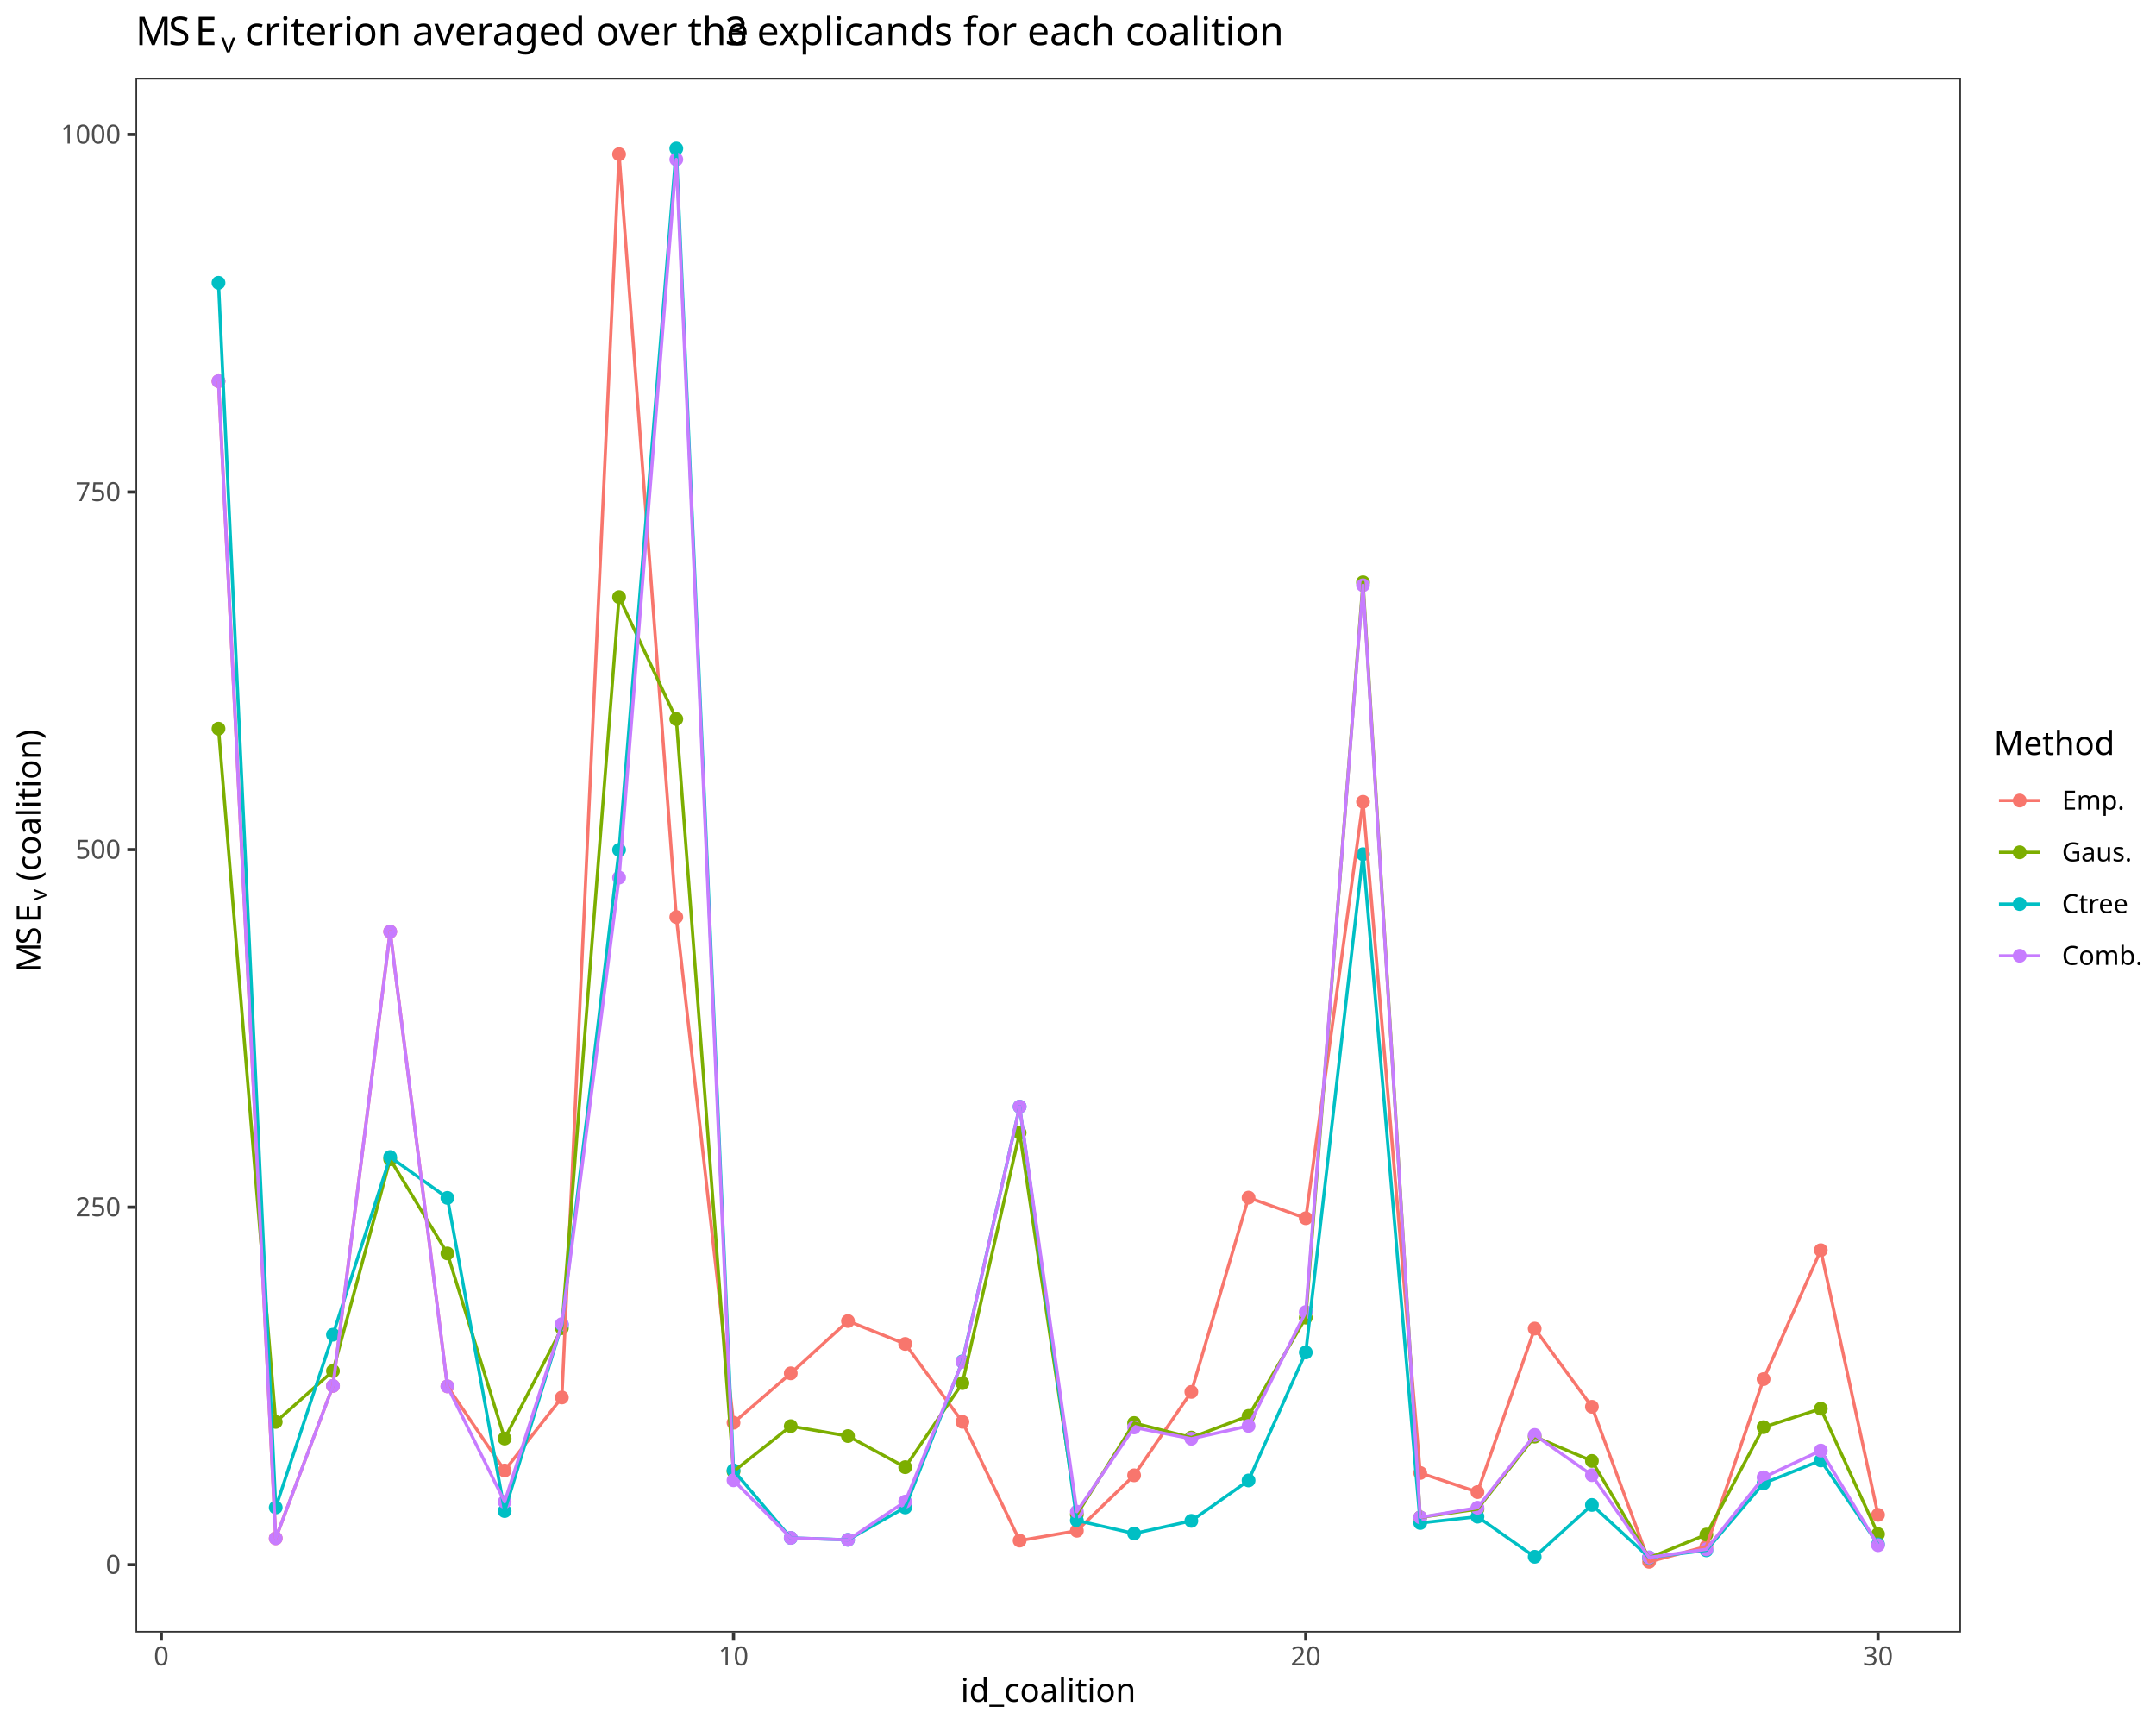
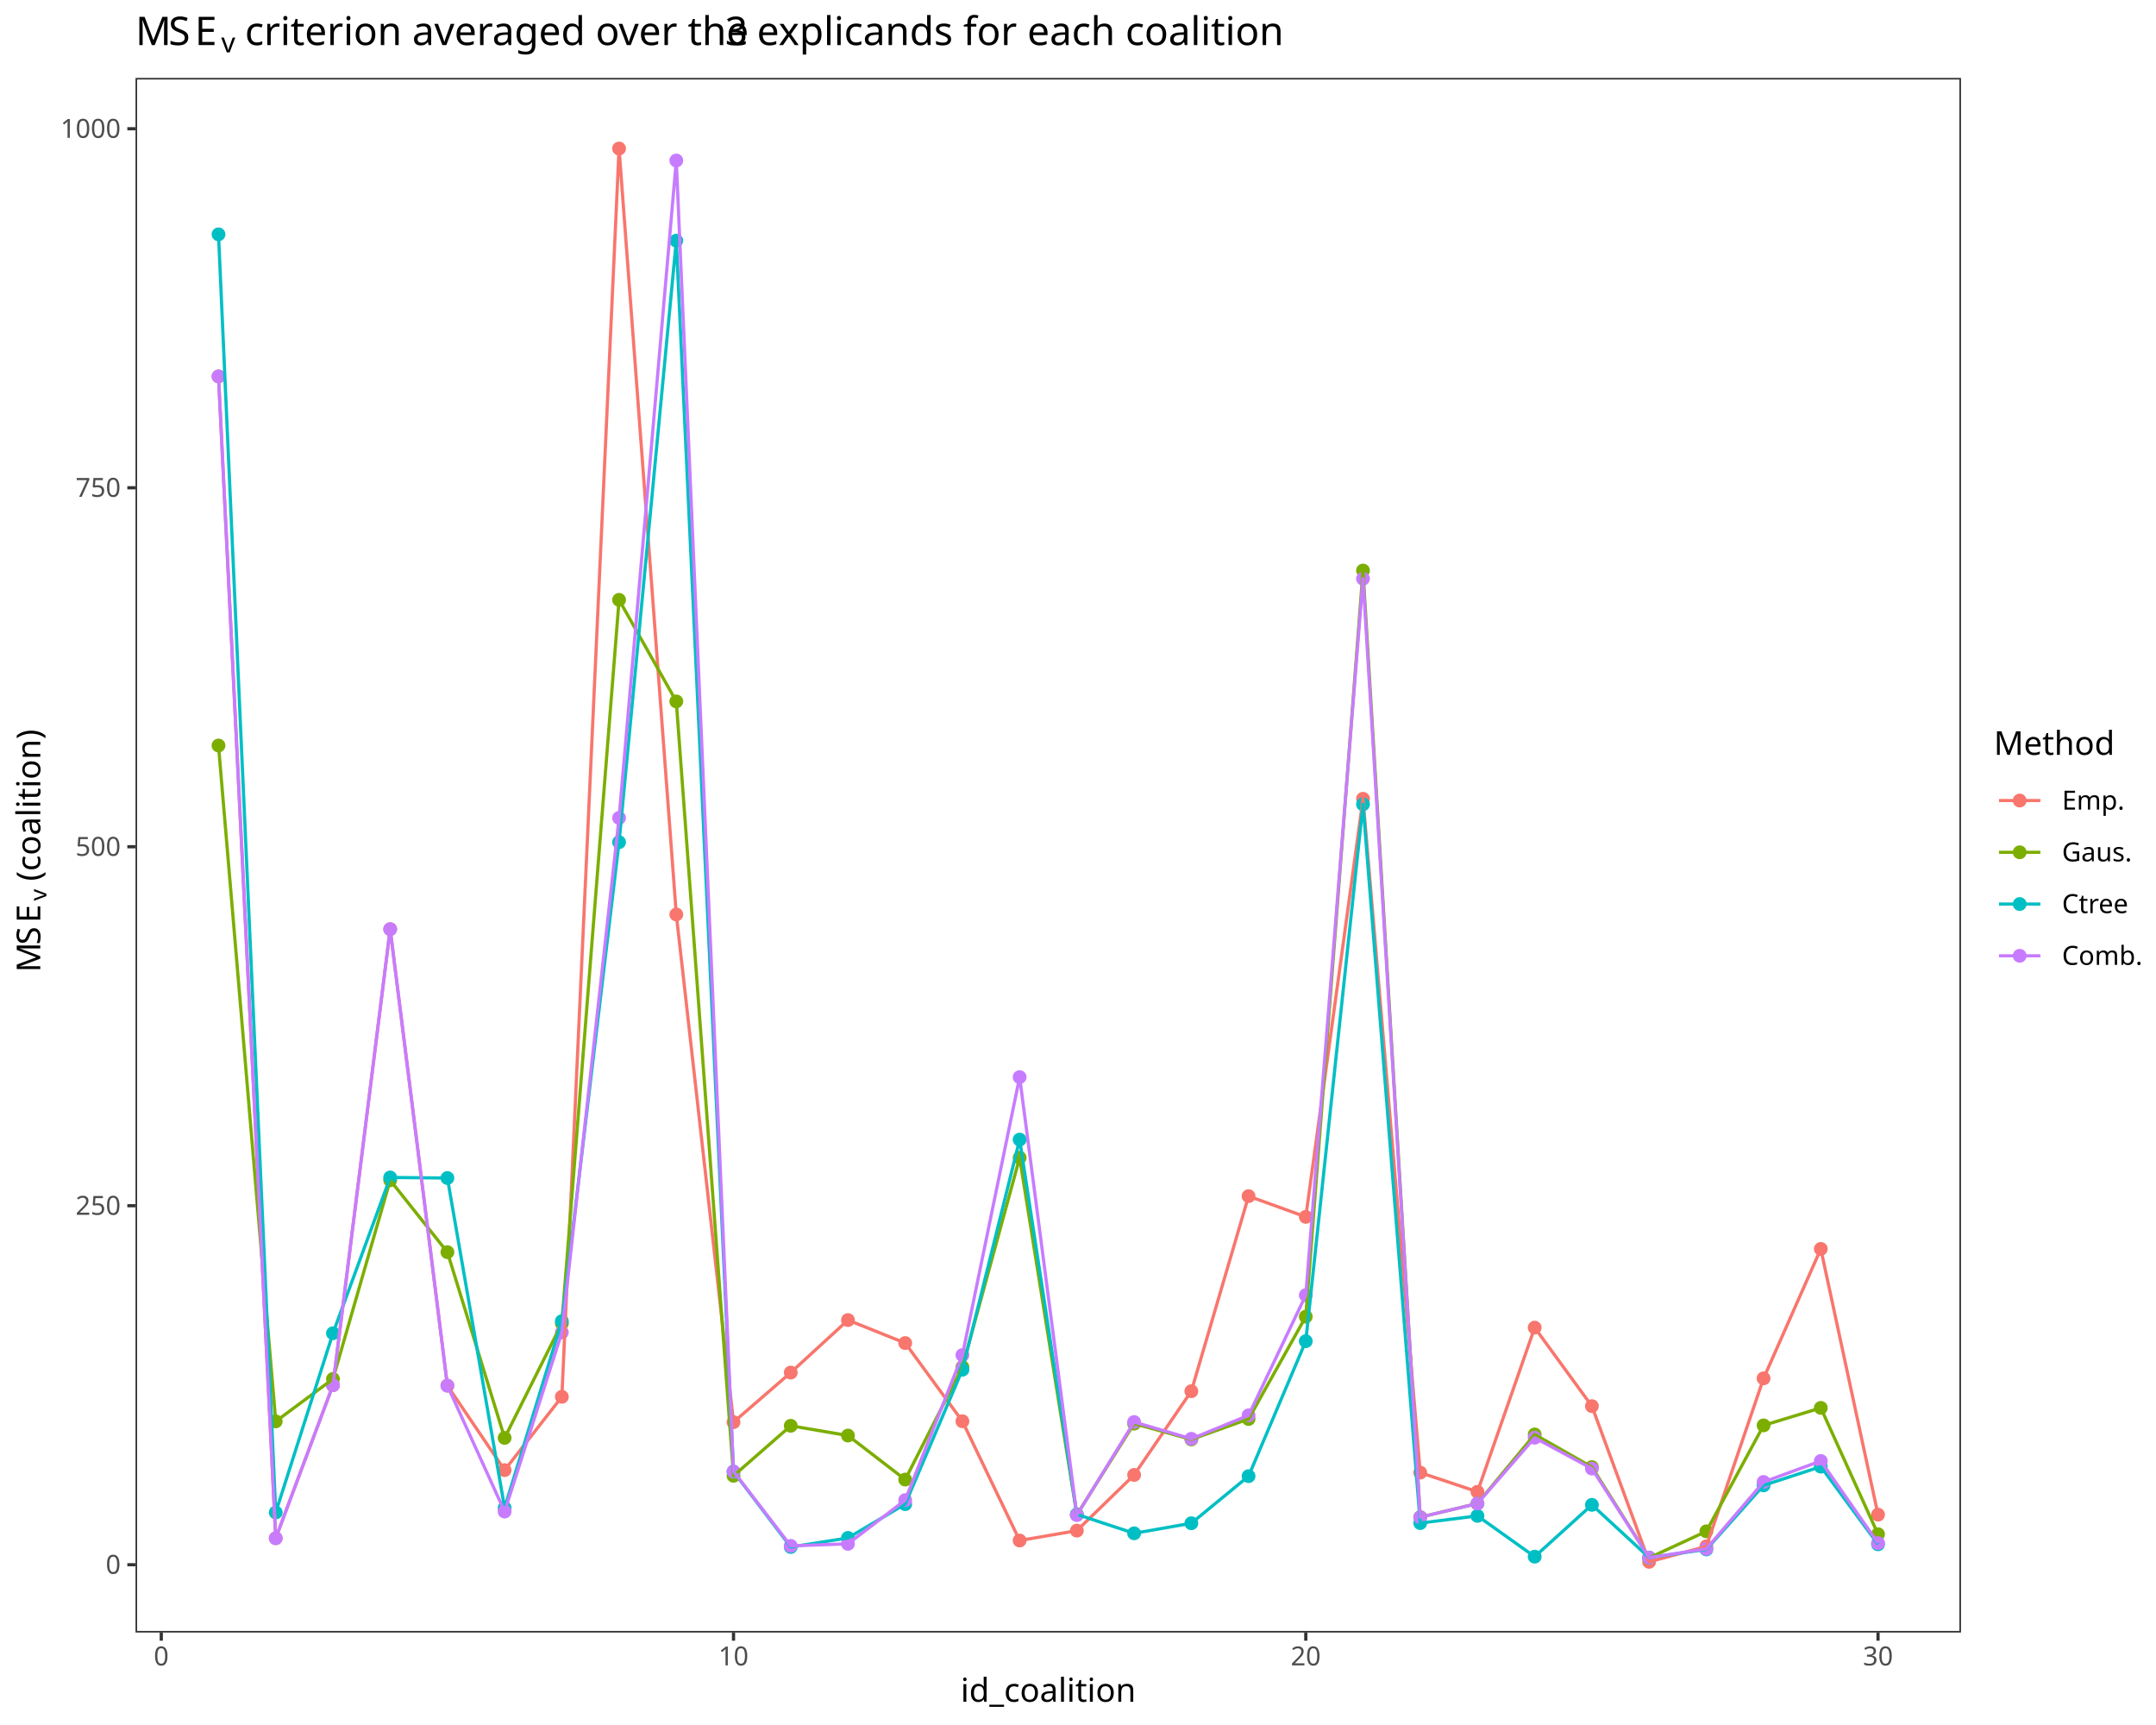
<svg xmlns="http://www.w3.org/2000/svg" class="svglite" data-engine-version="2.0" width="720.00pt" height="576.00pt" viewBox="0 0 720.00 576.00">
  <defs>
    <style type="text/css">
    .svglite line, .svglite polyline, .svglite polygon, .svglite path, .svglite rect, .svglite circle {
      fill: none;
      stroke: #000000;
      stroke-linecap: round;
      stroke-linejoin: round;
      stroke-miterlimit: 10.00;
    }
  </style>
  </defs>
  <rect width="100%" height="100%" style="stroke: none; fill: #FFFFFF;" />
  <defs>
    <clipPath id="cpMC4wMHw3MjAuMDB8MC4wMHw1NzYuMDA=">
      <rect x="0.00" y="0.00" width="720.00" height="576.00" />
    </clipPath>
  </defs>
  <g clip-path="url(#cpMC4wMHw3MjAuMDB8MC4wMHw1NzYuMDA=)">
    <rect x="0" y="0.00" width="720.00" height="576.00" style="stroke-width: 1.07; stroke: #FFFFFF; fill: #FFFFFF;" />
  </g>
  <defs>
    <clipPath id="cpNDUuMjZ8NjU0Ljg4fDI2LjAxfDU0NS4xMQ==">
      <rect x="45.26" y="26.01" width="609.62" height="519.11" />
    </clipPath>
  </defs>
  <g clip-path="url(#cpNDUuMjZ8NjU0Ljg4fDI2LjAxfDU0NS4xMQ==)">
    <rect x="45.26" y="26.01" width="609.62" height="519.11" style="stroke-width: 1.07; stroke: none; fill: #FFFFFF;" />
-     <circle cx="72.97" cy="127.27" r="1.95" style="stroke-width: 0.71; stroke: #F8766D; fill: #F8766D;" />
-     <circle cx="92.08" cy="513.66" r="1.95" style="stroke-width: 0.71; stroke: #F8766D; fill: #F8766D;" />
-     <circle cx="111.19" cy="462.78" r="1.95" style="stroke-width: 0.71; stroke: #F8766D; fill: #F8766D;" />
-     <circle cx="130.30" cy="311.10" r="1.95" style="stroke-width: 0.71; stroke: #F8766D; fill: #F8766D;" />
-     <circle cx="149.41" cy="462.92" r="1.95" style="stroke-width: 0.71; stroke: #F8766D; fill: #F8766D;" />
-     <circle cx="168.52" cy="491.02" r="1.95" style="stroke-width: 0.71; stroke: #F8766D; fill: #F8766D;" />
-     <circle cx="187.63" cy="466.63" r="1.95" style="stroke-width: 0.71; stroke: #F8766D; fill: #F8766D;" />
-     <circle cx="206.74" cy="51.49" r="1.95" style="stroke-width: 0.71; stroke: #F8766D; fill: #F8766D;" />
-     <circle cx="225.85" cy="306.22" r="1.95" style="stroke-width: 0.71; stroke: #F8766D; fill: #F8766D;" />
-     <circle cx="244.96" cy="475.06" r="1.95" style="stroke-width: 0.71; stroke: #F8766D; fill: #F8766D;" />
-     <circle cx="264.07" cy="458.57" r="1.95" style="stroke-width: 0.71; stroke: #F8766D; fill: #F8766D;" />
-     <circle cx="283.18" cy="441.11" r="1.95" style="stroke-width: 0.71; stroke: #F8766D; fill: #F8766D;" />
-     <circle cx="302.29" cy="448.75" r="1.95" style="stroke-width: 0.71; stroke: #F8766D; fill: #F8766D;" />
-     <circle cx="321.40" cy="474.77" r="1.95" style="stroke-width: 0.71; stroke: #F8766D; fill: #F8766D;" />
-     <circle cx="340.51" cy="514.43" r="1.95" style="stroke-width: 0.71; stroke: #F8766D; fill: #F8766D;" />
-     <circle cx="359.62" cy="511.14" r="1.95" style="stroke-width: 0.71; stroke: #F8766D; fill: #F8766D;" />
-     <circle cx="378.74" cy="492.62" r="1.95" style="stroke-width: 0.71; stroke: #F8766D; fill: #F8766D;" />
-     <circle cx="397.85" cy="464.77" r="1.95" style="stroke-width: 0.71; stroke: #F8766D; fill: #F8766D;" />
-     <circle cx="416.96" cy="399.90" r="1.95" style="stroke-width: 0.71; stroke: #F8766D; fill: #F8766D;" />
-     <circle cx="436.07" cy="406.79" r="1.95" style="stroke-width: 0.71; stroke: #F8766D; fill: #F8766D;" />
-     <circle cx="455.18" cy="267.74" r="1.95" style="stroke-width: 0.71; stroke: #F8766D; fill: #F8766D;" />
-     <circle cx="474.29" cy="491.84" r="1.95" style="stroke-width: 0.71; stroke: #F8766D; fill: #F8766D;" />
-     <circle cx="493.40" cy="498.22" r="1.95" style="stroke-width: 0.71; stroke: #F8766D; fill: #F8766D;" />
-     <circle cx="512.51" cy="443.63" r="1.95" style="stroke-width: 0.71; stroke: #F8766D; fill: #F8766D;" />
-     <circle cx="531.62" cy="469.74" r="1.95" style="stroke-width: 0.71; stroke: #F8766D; fill: #F8766D;" />
+     <circle cx="72.97" cy="125.69" r="1.95" style="stroke-width: 0.71; stroke: #F8766D; fill: #F8766D;" />
+     <circle cx="92.08" cy="513.63" r="1.95" style="stroke-width: 0.71; stroke: #F8766D; fill: #F8766D;" />
+     <circle cx="111.19" cy="462.55" r="1.95" style="stroke-width: 0.71; stroke: #F8766D; fill: #F8766D;" />
+     <circle cx="130.30" cy="310.26" r="1.95" style="stroke-width: 0.71; stroke: #F8766D; fill: #F8766D;" />
+     <circle cx="149.41" cy="462.68" r="1.95" style="stroke-width: 0.71; stroke: #F8766D; fill: #F8766D;" />
+     <circle cx="168.52" cy="490.89" r="1.95" style="stroke-width: 0.71; stroke: #F8766D; fill: #F8766D;" />
+     <circle cx="187.63" cy="466.41" r="1.95" style="stroke-width: 0.71; stroke: #F8766D; fill: #F8766D;" />
+     <circle cx="206.74" cy="49.60" r="1.95" style="stroke-width: 0.71; stroke: #F8766D; fill: #F8766D;" />
+     <circle cx="225.85" cy="305.35" r="1.95" style="stroke-width: 0.71; stroke: #F8766D; fill: #F8766D;" />
+     <circle cx="244.96" cy="474.87" r="1.95" style="stroke-width: 0.71; stroke: #F8766D; fill: #F8766D;" />
+     <circle cx="264.07" cy="458.32" r="1.95" style="stroke-width: 0.71; stroke: #F8766D; fill: #F8766D;" />
+     <circle cx="283.18" cy="440.79" r="1.95" style="stroke-width: 0.71; stroke: #F8766D; fill: #F8766D;" />
+     <circle cx="302.29" cy="448.46" r="1.95" style="stroke-width: 0.71; stroke: #F8766D; fill: #F8766D;" />
+     <circle cx="321.40" cy="474.58" r="1.95" style="stroke-width: 0.71; stroke: #F8766D; fill: #F8766D;" />
+     <circle cx="340.51" cy="514.40" r="1.95" style="stroke-width: 0.71; stroke: #F8766D; fill: #F8766D;" />
+     <circle cx="359.62" cy="511.10" r="1.95" style="stroke-width: 0.71; stroke: #F8766D; fill: #F8766D;" />
+     <circle cx="378.74" cy="492.50" r="1.95" style="stroke-width: 0.71; stroke: #F8766D; fill: #F8766D;" />
+     <circle cx="397.85" cy="464.54" r="1.95" style="stroke-width: 0.71; stroke: #F8766D; fill: #F8766D;" />
+     <circle cx="416.96" cy="399.41" r="1.95" style="stroke-width: 0.71; stroke: #F8766D; fill: #F8766D;" />
+     <circle cx="436.07" cy="406.33" r="1.95" style="stroke-width: 0.71; stroke: #F8766D; fill: #F8766D;" />
+     <circle cx="455.18" cy="266.72" r="1.95" style="stroke-width: 0.71; stroke: #F8766D; fill: #F8766D;" />
+     <circle cx="474.29" cy="491.72" r="1.95" style="stroke-width: 0.71; stroke: #F8766D; fill: #F8766D;" />
+     <circle cx="493.40" cy="498.13" r="1.95" style="stroke-width: 0.71; stroke: #F8766D; fill: #F8766D;" />
+     <circle cx="512.51" cy="443.31" r="1.95" style="stroke-width: 0.71; stroke: #F8766D; fill: #F8766D;" />
+     <circle cx="531.62" cy="469.53" r="1.95" style="stroke-width: 0.71; stroke: #F8766D; fill: #F8766D;" />
    <circle cx="550.73" cy="521.52" r="1.95" style="stroke-width: 0.71; stroke: #F8766D; fill: #F8766D;" />
-     <circle cx="569.84" cy="516.37" r="1.95" style="stroke-width: 0.71; stroke: #F8766D; fill: #F8766D;" />
-     <circle cx="588.95" cy="460.50" r="1.95" style="stroke-width: 0.71; stroke: #F8766D; fill: #F8766D;" />
-     <circle cx="608.06" cy="417.45" r="1.95" style="stroke-width: 0.71; stroke: #F8766D; fill: #F8766D;" />
-     <circle cx="627.17" cy="505.83" r="1.95" style="stroke-width: 0.71; stroke: #F8766D; fill: #F8766D;" />
-     <circle cx="72.97" cy="243.32" r="1.95" style="stroke-width: 0.71; stroke: #7CAE00; fill: #7CAE00;" />
-     <circle cx="92.08" cy="474.80" r="1.95" style="stroke-width: 0.71; stroke: #7CAE00; fill: #7CAE00;" />
-     <circle cx="111.19" cy="457.79" r="1.95" style="stroke-width: 0.71; stroke: #7CAE00; fill: #7CAE00;" />
-     <circle cx="130.30" cy="387.08" r="1.95" style="stroke-width: 0.71; stroke: #7CAE00; fill: #7CAE00;" />
-     <circle cx="149.41" cy="418.54" r="1.95" style="stroke-width: 0.71; stroke: #7CAE00; fill: #7CAE00;" />
-     <circle cx="168.52" cy="480.35" r="1.95" style="stroke-width: 0.71; stroke: #7CAE00; fill: #7CAE00;" />
-     <circle cx="187.63" cy="443.49" r="1.95" style="stroke-width: 0.71; stroke: #7CAE00; fill: #7CAE00;" />
-     <circle cx="206.74" cy="199.38" r="1.95" style="stroke-width: 0.71; stroke: #7CAE00; fill: #7CAE00;" />
-     <circle cx="225.85" cy="240.11" r="1.95" style="stroke-width: 0.71; stroke: #7CAE00; fill: #7CAE00;" />
-     <circle cx="244.96" cy="491.34" r="1.95" style="stroke-width: 0.71; stroke: #7CAE00; fill: #7CAE00;" />
-     <circle cx="264.07" cy="476.21" r="1.95" style="stroke-width: 0.71; stroke: #7CAE00; fill: #7CAE00;" />
-     <circle cx="283.18" cy="479.52" r="1.95" style="stroke-width: 0.71; stroke: #7CAE00; fill: #7CAE00;" />
-     <circle cx="302.29" cy="489.91" r="1.95" style="stroke-width: 0.71; stroke: #7CAE00; fill: #7CAE00;" />
-     <circle cx="321.40" cy="461.84" r="1.95" style="stroke-width: 0.71; stroke: #7CAE00; fill: #7CAE00;" />
-     <circle cx="340.51" cy="378.24" r="1.95" style="stroke-width: 0.71; stroke: #7CAE00; fill: #7CAE00;" />
-     <circle cx="359.62" cy="505.71" r="1.95" style="stroke-width: 0.71; stroke: #7CAE00; fill: #7CAE00;" />
-     <circle cx="378.74" cy="475.16" r="1.95" style="stroke-width: 0.71; stroke: #7CAE00; fill: #7CAE00;" />
-     <circle cx="397.85" cy="480.02" r="1.95" style="stroke-width: 0.71; stroke: #7CAE00; fill: #7CAE00;" />
-     <circle cx="416.96" cy="472.79" r="1.95" style="stroke-width: 0.71; stroke: #7CAE00; fill: #7CAE00;" />
-     <circle cx="436.07" cy="439.97" r="1.95" style="stroke-width: 0.71; stroke: #7CAE00; fill: #7CAE00;" />
-     <circle cx="455.18" cy="194.43" r="1.95" style="stroke-width: 0.71; stroke: #7CAE00; fill: #7CAE00;" />
-     <circle cx="474.29" cy="506.68" r="1.95" style="stroke-width: 0.71; stroke: #7CAE00; fill: #7CAE00;" />
-     <circle cx="493.40" cy="503.91" r="1.95" style="stroke-width: 0.71; stroke: #7CAE00; fill: #7CAE00;" />
-     <circle cx="512.51" cy="479.71" r="1.95" style="stroke-width: 0.71; stroke: #7CAE00; fill: #7CAE00;" />
-     <circle cx="531.62" cy="487.83" r="1.95" style="stroke-width: 0.71; stroke: #7CAE00; fill: #7CAE00;" />
+     <circle cx="569.84" cy="516.35" r="1.95" style="stroke-width: 0.71; stroke: #F8766D; fill: #F8766D;" />
+     <circle cx="588.95" cy="460.25" r="1.95" style="stroke-width: 0.71; stroke: #F8766D; fill: #F8766D;" />
+     <circle cx="608.06" cy="417.03" r="1.95" style="stroke-width: 0.71; stroke: #F8766D; fill: #F8766D;" />
+     <circle cx="627.17" cy="505.76" r="1.95" style="stroke-width: 0.71; stroke: #F8766D; fill: #F8766D;" />
+     <circle cx="72.97" cy="248.94" r="1.95" style="stroke-width: 0.71; stroke: #7CAE00; fill: #7CAE00;" />
+     <circle cx="92.08" cy="474.62" r="1.95" style="stroke-width: 0.71; stroke: #7CAE00; fill: #7CAE00;" />
+     <circle cx="111.19" cy="460.46" r="1.95" style="stroke-width: 0.71; stroke: #7CAE00; fill: #7CAE00;" />
+     <circle cx="130.30" cy="394.10" r="1.95" style="stroke-width: 0.71; stroke: #7CAE00; fill: #7CAE00;" />
+     <circle cx="149.41" cy="418.12" r="1.95" style="stroke-width: 0.71; stroke: #7CAE00; fill: #7CAE00;" />
+     <circle cx="168.52" cy="480.13" r="1.95" style="stroke-width: 0.71; stroke: #7CAE00; fill: #7CAE00;" />
+     <circle cx="187.63" cy="441.90" r="1.95" style="stroke-width: 0.71; stroke: #7CAE00; fill: #7CAE00;" />
+     <circle cx="206.74" cy="200.30" r="1.95" style="stroke-width: 0.71; stroke: #7CAE00; fill: #7CAE00;" />
+     <circle cx="225.85" cy="234.21" r="1.95" style="stroke-width: 0.71; stroke: #7CAE00; fill: #7CAE00;" />
+     <circle cx="244.96" cy="492.78" r="1.95" style="stroke-width: 0.71; stroke: #7CAE00; fill: #7CAE00;" />
+     <circle cx="264.07" cy="476.09" r="1.95" style="stroke-width: 0.71; stroke: #7CAE00; fill: #7CAE00;" />
+     <circle cx="283.18" cy="479.35" r="1.95" style="stroke-width: 0.71; stroke: #7CAE00; fill: #7CAE00;" />
+     <circle cx="302.29" cy="494.05" r="1.95" style="stroke-width: 0.71; stroke: #7CAE00; fill: #7CAE00;" />
+     <circle cx="321.40" cy="456.47" r="1.95" style="stroke-width: 0.71; stroke: #7CAE00; fill: #7CAE00;" />
+     <circle cx="340.51" cy="386.58" r="1.95" style="stroke-width: 0.71; stroke: #7CAE00; fill: #7CAE00;" />
+     <circle cx="359.62" cy="505.78" r="1.95" style="stroke-width: 0.71; stroke: #7CAE00; fill: #7CAE00;" />
+     <circle cx="378.74" cy="475.37" r="1.95" style="stroke-width: 0.71; stroke: #7CAE00; fill: #7CAE00;" />
+     <circle cx="397.85" cy="480.65" r="1.95" style="stroke-width: 0.71; stroke: #7CAE00; fill: #7CAE00;" />
+     <circle cx="416.96" cy="473.82" r="1.95" style="stroke-width: 0.71; stroke: #7CAE00; fill: #7CAE00;" />
+     <circle cx="436.07" cy="439.64" r="1.95" style="stroke-width: 0.71; stroke: #7CAE00; fill: #7CAE00;" />
+     <circle cx="455.18" cy="190.51" r="1.95" style="stroke-width: 0.71; stroke: #7CAE00; fill: #7CAE00;" />
+     <circle cx="474.29" cy="506.60" r="1.95" style="stroke-width: 0.71; stroke: #7CAE00; fill: #7CAE00;" />
+     <circle cx="493.40" cy="502.04" r="1.95" style="stroke-width: 0.71; stroke: #7CAE00; fill: #7CAE00;" />
+     <circle cx="512.51" cy="478.98" r="1.95" style="stroke-width: 0.71; stroke: #7CAE00; fill: #7CAE00;" />
+     <circle cx="531.62" cy="489.87" r="1.95" style="stroke-width: 0.71; stroke: #7CAE00; fill: #7CAE00;" />
    <circle cx="550.73" cy="520.17" r="1.95" style="stroke-width: 0.71; stroke: #7CAE00; fill: #7CAE00;" />
-     <circle cx="569.84" cy="512.41" r="1.95" style="stroke-width: 0.71; stroke: #7CAE00; fill: #7CAE00;" />
-     <circle cx="588.95" cy="476.55" r="1.95" style="stroke-width: 0.71; stroke: #7CAE00; fill: #7CAE00;" />
-     <circle cx="608.06" cy="470.38" r="1.95" style="stroke-width: 0.71; stroke: #7CAE00; fill: #7CAE00;" />
-     <circle cx="627.17" cy="512.26" r="1.95" style="stroke-width: 0.71; stroke: #7CAE00; fill: #7CAE00;" />
-     <circle cx="72.97" cy="94.43" r="1.95" style="stroke-width: 0.71; stroke: #00BFC4; fill: #00BFC4;" />
-     <circle cx="92.08" cy="503.37" r="1.95" style="stroke-width: 0.71; stroke: #00BFC4; fill: #00BFC4;" />
-     <circle cx="111.19" cy="445.67" r="1.95" style="stroke-width: 0.71; stroke: #00BFC4; fill: #00BFC4;" />
-     <circle cx="130.30" cy="386.35" r="1.95" style="stroke-width: 0.71; stroke: #00BFC4; fill: #00BFC4;" />
-     <circle cx="149.41" cy="399.99" r="1.95" style="stroke-width: 0.71; stroke: #00BFC4; fill: #00BFC4;" />
-     <circle cx="168.52" cy="504.56" r="1.95" style="stroke-width: 0.71; stroke: #00BFC4; fill: #00BFC4;" />
-     <circle cx="187.63" cy="442.34" r="1.95" style="stroke-width: 0.71; stroke: #00BFC4; fill: #00BFC4;" />
-     <circle cx="206.74" cy="283.79" r="1.95" style="stroke-width: 0.71; stroke: #00BFC4; fill: #00BFC4;" />
-     <circle cx="225.85" cy="49.60" r="1.95" style="stroke-width: 0.71; stroke: #00BFC4; fill: #00BFC4;" />
-     <circle cx="244.96" cy="490.97" r="1.95" style="stroke-width: 0.71; stroke: #00BFC4; fill: #00BFC4;" />
-     <circle cx="264.07" cy="513.52" r="1.95" style="stroke-width: 0.71; stroke: #00BFC4; fill: #00BFC4;" />
-     <circle cx="283.18" cy="514.17" r="1.95" style="stroke-width: 0.71; stroke: #00BFC4; fill: #00BFC4;" />
-     <circle cx="302.29" cy="503.36" r="1.95" style="stroke-width: 0.71; stroke: #00BFC4; fill: #00BFC4;" />
-     <circle cx="321.40" cy="454.57" r="1.95" style="stroke-width: 0.71; stroke: #00BFC4; fill: #00BFC4;" />
-     <circle cx="340.51" cy="369.53" r="1.95" style="stroke-width: 0.71; stroke: #00BFC4; fill: #00BFC4;" />
-     <circle cx="359.62" cy="507.70" r="1.95" style="stroke-width: 0.71; stroke: #00BFC4; fill: #00BFC4;" />
-     <circle cx="378.74" cy="512.06" r="1.95" style="stroke-width: 0.71; stroke: #00BFC4; fill: #00BFC4;" />
-     <circle cx="397.85" cy="507.84" r="1.95" style="stroke-width: 0.71; stroke: #00BFC4; fill: #00BFC4;" />
-     <circle cx="416.96" cy="494.34" r="1.95" style="stroke-width: 0.71; stroke: #00BFC4; fill: #00BFC4;" />
-     <circle cx="436.07" cy="451.58" r="1.95" style="stroke-width: 0.71; stroke: #00BFC4; fill: #00BFC4;" />
-     <circle cx="455.18" cy="285.23" r="1.95" style="stroke-width: 0.71; stroke: #00BFC4; fill: #00BFC4;" />
-     <circle cx="474.29" cy="508.55" r="1.95" style="stroke-width: 0.71; stroke: #00BFC4; fill: #00BFC4;" />
-     <circle cx="493.40" cy="506.44" r="1.95" style="stroke-width: 0.71; stroke: #00BFC4; fill: #00BFC4;" />
-     <circle cx="512.51" cy="519.83" r="1.95" style="stroke-width: 0.71; stroke: #00BFC4; fill: #00BFC4;" />
-     <circle cx="531.62" cy="502.52" r="1.95" style="stroke-width: 0.71; stroke: #00BFC4; fill: #00BFC4;" />
-     <circle cx="550.73" cy="520.06" r="1.95" style="stroke-width: 0.71; stroke: #00BFC4; fill: #00BFC4;" />
-     <circle cx="569.84" cy="517.67" r="1.95" style="stroke-width: 0.71; stroke: #00BFC4; fill: #00BFC4;" />
-     <circle cx="588.95" cy="495.31" r="1.95" style="stroke-width: 0.71; stroke: #00BFC4; fill: #00BFC4;" />
-     <circle cx="608.06" cy="487.66" r="1.95" style="stroke-width: 0.71; stroke: #00BFC4; fill: #00BFC4;" />
-     <circle cx="627.17" cy="515.68" r="1.95" style="stroke-width: 0.71; stroke: #00BFC4; fill: #00BFC4;" />
-     <circle cx="72.97" cy="127.27" r="1.95" style="stroke-width: 0.71; stroke: #C77CFF; fill: #C77CFF;" />
-     <circle cx="92.08" cy="513.66" r="1.95" style="stroke-width: 0.71; stroke: #C77CFF; fill: #C77CFF;" />
-     <circle cx="111.19" cy="462.78" r="1.95" style="stroke-width: 0.71; stroke: #C77CFF; fill: #C77CFF;" />
-     <circle cx="130.30" cy="311.10" r="1.95" style="stroke-width: 0.71; stroke: #C77CFF; fill: #C77CFF;" />
-     <circle cx="149.41" cy="462.92" r="1.95" style="stroke-width: 0.71; stroke: #C77CFF; fill: #C77CFF;" />
-     <circle cx="168.52" cy="501.48" r="1.95" style="stroke-width: 0.71; stroke: #C77CFF; fill: #C77CFF;" />
-     <circle cx="187.63" cy="442.13" r="1.95" style="stroke-width: 0.71; stroke: #C77CFF; fill: #C77CFF;" />
-     <circle cx="206.74" cy="293.04" r="1.95" style="stroke-width: 0.71; stroke: #C77CFF; fill: #C77CFF;" />
-     <circle cx="225.85" cy="53.24" r="1.95" style="stroke-width: 0.71; stroke: #C77CFF; fill: #C77CFF;" />
-     <circle cx="244.96" cy="494.29" r="1.95" style="stroke-width: 0.71; stroke: #C77CFF; fill: #C77CFF;" />
-     <circle cx="264.07" cy="513.52" r="1.95" style="stroke-width: 0.71; stroke: #C77CFF; fill: #C77CFF;" />
-     <circle cx="283.18" cy="514.18" r="1.95" style="stroke-width: 0.71; stroke: #C77CFF; fill: #C77CFF;" />
-     <circle cx="302.29" cy="501.41" r="1.95" style="stroke-width: 0.71; stroke: #C77CFF; fill: #C77CFF;" />
-     <circle cx="321.40" cy="454.71" r="1.95" style="stroke-width: 0.71; stroke: #C77CFF; fill: #C77CFF;" />
-     <circle cx="340.51" cy="369.53" r="1.95" style="stroke-width: 0.71; stroke: #C77CFF; fill: #C77CFF;" />
-     <circle cx="359.62" cy="504.76" r="1.95" style="stroke-width: 0.71; stroke: #C77CFF; fill: #C77CFF;" />
-     <circle cx="378.74" cy="476.64" r="1.95" style="stroke-width: 0.71; stroke: #C77CFF; fill: #C77CFF;" />
-     <circle cx="397.85" cy="480.42" r="1.95" style="stroke-width: 0.71; stroke: #C77CFF; fill: #C77CFF;" />
-     <circle cx="416.96" cy="476.13" r="1.95" style="stroke-width: 0.71; stroke: #C77CFF; fill: #C77CFF;" />
-     <circle cx="436.07" cy="438.11" r="1.95" style="stroke-width: 0.71; stroke: #C77CFF; fill: #C77CFF;" />
-     <circle cx="455.18" cy="195.43" r="1.95" style="stroke-width: 0.71; stroke: #C77CFF; fill: #C77CFF;" />
-     <circle cx="474.29" cy="506.65" r="1.95" style="stroke-width: 0.71; stroke: #C77CFF; fill: #C77CFF;" />
-     <circle cx="493.40" cy="503.46" r="1.95" style="stroke-width: 0.71; stroke: #C77CFF; fill: #C77CFF;" />
-     <circle cx="512.51" cy="479.15" r="1.95" style="stroke-width: 0.71; stroke: #C77CFF; fill: #C77CFF;" />
-     <circle cx="531.62" cy="492.57" r="1.95" style="stroke-width: 0.71; stroke: #C77CFF; fill: #C77CFF;" />
-     <circle cx="550.73" cy="520.06" r="1.95" style="stroke-width: 0.71; stroke: #C77CFF; fill: #C77CFF;" />
-     <circle cx="569.84" cy="517.33" r="1.95" style="stroke-width: 0.71; stroke: #C77CFF; fill: #C77CFF;" />
-     <circle cx="588.95" cy="493.31" r="1.95" style="stroke-width: 0.71; stroke: #C77CFF; fill: #C77CFF;" />
-     <circle cx="608.06" cy="484.37" r="1.95" style="stroke-width: 0.71; stroke: #C77CFF; fill: #C77CFF;" />
-     <circle cx="627.17" cy="515.96" r="1.95" style="stroke-width: 0.71; stroke: #C77CFF; fill: #C77CFF;" />
-     <polyline points="72.97,127.27 92.08,513.66 111.19,462.78 130.30,311.10 149.41,462.92 168.52,491.02 187.63,466.63 206.74,51.49 225.85,306.22 244.96,475.06 264.07,458.57 283.18,441.11 302.29,448.75 321.40,474.77 340.51,514.43 359.62,511.14 378.74,492.62 397.85,464.77 416.96,399.90 436.07,406.79 455.18,267.74 474.29,491.84 493.40,498.22 512.51,443.63 531.62,469.74 550.73,521.52 569.84,516.37 588.95,460.50 608.06,417.45 627.17,505.83 " style="stroke-width: 1.07; stroke: #F8766D; stroke-linecap: butt;" />
-     <polyline points="72.97,243.32 92.08,474.80 111.19,457.79 130.30,387.08 149.41,418.54 168.52,480.35 187.63,443.49 206.74,199.38 225.85,240.11 244.96,491.34 264.07,476.21 283.18,479.52 302.29,489.91 321.40,461.84 340.51,378.24 359.62,505.71 378.74,475.16 397.85,480.02 416.96,472.79 436.07,439.97 455.18,194.43 474.29,506.68 493.40,503.91 512.51,479.71 531.62,487.83 550.73,520.17 569.84,512.41 588.95,476.55 608.06,470.38 627.17,512.26 " style="stroke-width: 1.07; stroke: #7CAE00; stroke-linecap: butt;" />
-     <polyline points="72.97,94.43 92.08,503.37 111.19,445.67 130.30,386.35 149.41,399.99 168.52,504.56 187.63,442.34 206.74,283.79 225.85,49.60 244.96,490.97 264.07,513.52 283.18,514.17 302.29,503.36 321.40,454.57 340.51,369.53 359.62,507.70 378.74,512.06 397.85,507.84 416.96,494.34 436.07,451.58 455.18,285.23 474.29,508.55 493.40,506.44 512.51,519.83 531.62,502.52 550.73,520.06 569.84,517.67 588.95,495.31 608.06,487.66 627.17,515.68 " style="stroke-width: 1.07; stroke: #00BFC4; stroke-linecap: butt;" />
-     <polyline points="72.97,127.27 92.08,513.66 111.19,462.78 130.30,311.10 149.41,462.92 168.52,501.48 187.63,442.13 206.74,293.04 225.85,53.24 244.96,494.29 264.07,513.52 283.18,514.18 302.29,501.41 321.40,454.71 340.51,369.53 359.62,504.76 378.74,476.64 397.85,480.42 416.96,476.13 436.07,438.11 455.18,195.43 474.29,506.65 493.40,503.46 512.51,479.15 531.62,492.57 550.73,520.06 569.84,517.33 588.95,493.31 608.06,484.37 627.17,515.96 " style="stroke-width: 1.07; stroke: #C77CFF; stroke-linecap: butt;" />
+     <circle cx="569.84" cy="511.34" r="1.95" style="stroke-width: 0.71; stroke: #7CAE00; fill: #7CAE00;" />
+     <circle cx="588.95" cy="475.95" r="1.95" style="stroke-width: 0.71; stroke: #7CAE00; fill: #7CAE00;" />
+     <circle cx="608.06" cy="470.11" r="1.95" style="stroke-width: 0.71; stroke: #7CAE00; fill: #7CAE00;" />
+     <circle cx="627.17" cy="512.29" r="1.95" style="stroke-width: 0.71; stroke: #7CAE00; fill: #7CAE00;" />
+     <circle cx="72.97" cy="78.25" r="1.95" style="stroke-width: 0.71; stroke: #00BFC4; fill: #00BFC4;" />
+     <circle cx="92.08" cy="505.03" r="1.95" style="stroke-width: 0.71; stroke: #00BFC4; fill: #00BFC4;" />
+     <circle cx="111.19" cy="445.19" r="1.95" style="stroke-width: 0.71; stroke: #00BFC4; fill: #00BFC4;" />
+     <circle cx="130.30" cy="393.17" r="1.95" style="stroke-width: 0.71; stroke: #00BFC4; fill: #00BFC4;" />
+     <circle cx="149.41" cy="393.36" r="1.95" style="stroke-width: 0.71; stroke: #00BFC4; fill: #00BFC4;" />
+     <circle cx="168.52" cy="503.50" r="1.95" style="stroke-width: 0.71; stroke: #00BFC4; fill: #00BFC4;" />
+     <circle cx="187.63" cy="441.16" r="1.95" style="stroke-width: 0.71; stroke: #00BFC4; fill: #00BFC4;" />
+     <circle cx="206.74" cy="281.21" r="1.95" style="stroke-width: 0.71; stroke: #00BFC4; fill: #00BFC4;" />
+     <circle cx="225.85" cy="80.36" r="1.95" style="stroke-width: 0.71; stroke: #00BFC4; fill: #00BFC4;" />
+     <circle cx="244.96" cy="491.41" r="1.95" style="stroke-width: 0.71; stroke: #00BFC4; fill: #00BFC4;" />
+     <circle cx="264.07" cy="516.57" r="1.95" style="stroke-width: 0.71; stroke: #00BFC4; fill: #00BFC4;" />
+     <circle cx="283.18" cy="513.53" r="1.95" style="stroke-width: 0.71; stroke: #00BFC4; fill: #00BFC4;" />
+     <circle cx="302.29" cy="502.25" r="1.95" style="stroke-width: 0.71; stroke: #00BFC4; fill: #00BFC4;" />
+     <circle cx="321.40" cy="457.37" r="1.95" style="stroke-width: 0.71; stroke: #00BFC4; fill: #00BFC4;" />
+     <circle cx="340.51" cy="380.53" r="1.95" style="stroke-width: 0.71; stroke: #00BFC4; fill: #00BFC4;" />
+     <circle cx="359.62" cy="505.67" r="1.95" style="stroke-width: 0.71; stroke: #00BFC4; fill: #00BFC4;" />
+     <circle cx="378.74" cy="511.99" r="1.95" style="stroke-width: 0.71; stroke: #00BFC4; fill: #00BFC4;" />
+     <circle cx="397.85" cy="508.63" r="1.95" style="stroke-width: 0.71; stroke: #00BFC4; fill: #00BFC4;" />
+     <circle cx="416.96" cy="492.91" r="1.95" style="stroke-width: 0.71; stroke: #00BFC4; fill: #00BFC4;" />
+     <circle cx="436.07" cy="447.84" r="1.95" style="stroke-width: 0.71; stroke: #00BFC4; fill: #00BFC4;" />
+     <circle cx="455.18" cy="268.57" r="1.95" style="stroke-width: 0.71; stroke: #00BFC4; fill: #00BFC4;" />
+     <circle cx="474.29" cy="508.58" r="1.95" style="stroke-width: 0.71; stroke: #00BFC4; fill: #00BFC4;" />
+     <circle cx="493.40" cy="506.17" r="1.95" style="stroke-width: 0.71; stroke: #00BFC4; fill: #00BFC4;" />
+     <circle cx="512.51" cy="519.79" r="1.95" style="stroke-width: 0.71; stroke: #00BFC4; fill: #00BFC4;" />
+     <circle cx="531.62" cy="502.49" r="1.95" style="stroke-width: 0.71; stroke: #00BFC4; fill: #00BFC4;" />
+     <circle cx="550.73" cy="520.09" r="1.95" style="stroke-width: 0.71; stroke: #00BFC4; fill: #00BFC4;" />
+     <circle cx="569.84" cy="517.38" r="1.95" style="stroke-width: 0.71; stroke: #00BFC4; fill: #00BFC4;" />
+     <circle cx="588.95" cy="495.98" r="1.95" style="stroke-width: 0.71; stroke: #00BFC4; fill: #00BFC4;" />
+     <circle cx="608.06" cy="489.74" r="1.95" style="stroke-width: 0.71; stroke: #00BFC4; fill: #00BFC4;" />
+     <circle cx="627.17" cy="515.66" r="1.95" style="stroke-width: 0.71; stroke: #00BFC4; fill: #00BFC4;" />
+     <circle cx="72.97" cy="125.69" r="1.95" style="stroke-width: 0.71; stroke: #C77CFF; fill: #C77CFF;" />
+     <circle cx="92.08" cy="513.63" r="1.95" style="stroke-width: 0.71; stroke: #C77CFF; fill: #C77CFF;" />
+     <circle cx="111.19" cy="462.55" r="1.95" style="stroke-width: 0.71; stroke: #C77CFF; fill: #C77CFF;" />
+     <circle cx="130.30" cy="310.26" r="1.95" style="stroke-width: 0.71; stroke: #C77CFF; fill: #C77CFF;" />
+     <circle cx="149.41" cy="462.68" r="1.95" style="stroke-width: 0.71; stroke: #C77CFF; fill: #C77CFF;" />
+     <circle cx="168.52" cy="504.73" r="1.95" style="stroke-width: 0.71; stroke: #C77CFF; fill: #C77CFF;" />
+     <circle cx="187.63" cy="444.91" r="1.95" style="stroke-width: 0.71; stroke: #C77CFF; fill: #C77CFF;" />
+     <circle cx="206.74" cy="273.12" r="1.95" style="stroke-width: 0.71; stroke: #C77CFF; fill: #C77CFF;" />
+     <circle cx="225.85" cy="53.60" r="1.95" style="stroke-width: 0.71; stroke: #C77CFF; fill: #C77CFF;" />
+     <circle cx="244.96" cy="491.35" r="1.95" style="stroke-width: 0.71; stroke: #C77CFF; fill: #C77CFF;" />
+     <circle cx="264.07" cy="516.19" r="1.95" style="stroke-width: 0.71; stroke: #C77CFF; fill: #C77CFF;" />
+     <circle cx="283.18" cy="515.51" r="1.95" style="stroke-width: 0.71; stroke: #C77CFF; fill: #C77CFF;" />
+     <circle cx="302.29" cy="500.92" r="1.95" style="stroke-width: 0.71; stroke: #C77CFF; fill: #C77CFF;" />
+     <circle cx="321.40" cy="452.47" r="1.95" style="stroke-width: 0.71; stroke: #C77CFF; fill: #C77CFF;" />
+     <circle cx="340.51" cy="359.66" r="1.95" style="stroke-width: 0.71; stroke: #C77CFF; fill: #C77CFF;" />
+     <circle cx="359.62" cy="505.89" r="1.95" style="stroke-width: 0.71; stroke: #C77CFF; fill: #C77CFF;" />
+     <circle cx="378.74" cy="474.84" r="1.95" style="stroke-width: 0.71; stroke: #C77CFF; fill: #C77CFF;" />
+     <circle cx="397.85" cy="480.43" r="1.95" style="stroke-width: 0.71; stroke: #C77CFF; fill: #C77CFF;" />
+     <circle cx="416.96" cy="472.60" r="1.95" style="stroke-width: 0.71; stroke: #C77CFF; fill: #C77CFF;" />
+     <circle cx="436.07" cy="432.47" r="1.95" style="stroke-width: 0.71; stroke: #C77CFF; fill: #C77CFF;" />
+     <circle cx="455.18" cy="193.24" r="1.95" style="stroke-width: 0.71; stroke: #C77CFF; fill: #C77CFF;" />
+     <circle cx="474.29" cy="506.62" r="1.95" style="stroke-width: 0.71; stroke: #C77CFF; fill: #C77CFF;" />
+     <circle cx="493.40" cy="502.04" r="1.95" style="stroke-width: 0.71; stroke: #C77CFF; fill: #C77CFF;" />
+     <circle cx="512.51" cy="480.08" r="1.95" style="stroke-width: 0.71; stroke: #C77CFF; fill: #C77CFF;" />
+     <circle cx="531.62" cy="490.38" r="1.95" style="stroke-width: 0.71; stroke: #C77CFF; fill: #C77CFF;" />
+     <circle cx="550.73" cy="520.11" r="1.95" style="stroke-width: 0.71; stroke: #C77CFF; fill: #C77CFF;" />
+     <circle cx="569.84" cy="517.17" r="1.95" style="stroke-width: 0.71; stroke: #C77CFF; fill: #C77CFF;" />
+     <circle cx="588.95" cy="494.85" r="1.95" style="stroke-width: 0.71; stroke: #C77CFF; fill: #C77CFF;" />
+     <circle cx="608.06" cy="487.84" r="1.95" style="stroke-width: 0.71; stroke: #C77CFF; fill: #C77CFF;" />
+     <circle cx="627.17" cy="515.27" r="1.95" style="stroke-width: 0.71; stroke: #C77CFF; fill: #C77CFF;" />
+     <polyline points="72.97,125.69 92.08,513.63 111.19,462.55 130.30,310.26 149.41,462.68 168.52,490.89 187.63,466.41 206.74,49.60 225.85,305.35 244.96,474.87 264.07,458.32 283.18,440.79 302.29,448.46 321.40,474.58 340.51,514.40 359.62,511.10 378.74,492.50 397.85,464.54 416.96,399.41 436.07,406.33 455.18,266.72 474.29,491.72 493.40,498.13 512.51,443.31 531.62,469.53 550.73,521.52 569.84,516.35 588.95,460.25 608.06,417.03 627.17,505.76 " style="stroke-width: 1.07; stroke: #F8766D; stroke-linecap: butt;" />
+     <polyline points="72.97,248.94 92.08,474.62 111.19,460.46 130.30,394.10 149.41,418.12 168.52,480.13 187.63,441.90 206.74,200.30 225.85,234.21 244.96,492.78 264.07,476.09 283.18,479.35 302.29,494.05 321.40,456.47 340.51,386.58 359.62,505.78 378.74,475.37 397.85,480.65 416.96,473.82 436.07,439.64 455.18,190.51 474.29,506.60 493.40,502.04 512.51,478.98 531.62,489.87 550.73,520.17 569.84,511.34 588.95,475.95 608.06,470.11 627.17,512.29 " style="stroke-width: 1.07; stroke: #7CAE00; stroke-linecap: butt;" />
+     <polyline points="72.97,78.25 92.08,505.03 111.19,445.19 130.30,393.17 149.41,393.36 168.52,503.50 187.63,441.16 206.74,281.21 225.85,80.36 244.96,491.41 264.07,516.57 283.18,513.53 302.29,502.25 321.40,457.37 340.51,380.53 359.62,505.67 378.74,511.99 397.85,508.63 416.96,492.91 436.07,447.84 455.18,268.57 474.29,508.58 493.40,506.17 512.51,519.79 531.62,502.49 550.73,520.09 569.84,517.38 588.95,495.98 608.06,489.74 627.17,515.66 " style="stroke-width: 1.07; stroke: #00BFC4; stroke-linecap: butt;" />
+     <polyline points="72.97,125.69 92.08,513.63 111.19,462.55 130.30,310.26 149.41,462.68 168.52,504.73 187.63,444.91 206.74,273.12 225.85,53.60 244.96,491.35 264.07,516.19 283.18,515.51 302.29,500.92 321.40,452.47 340.51,359.66 359.62,505.89 378.74,474.84 397.85,480.43 416.96,472.60 436.07,432.47 455.18,193.24 474.29,506.62 493.40,502.04 512.51,480.08 531.62,490.38 550.73,520.11 569.84,517.17 588.95,494.85 608.06,487.84 627.17,515.27 " style="stroke-width: 1.07; stroke: #C77CFF; stroke-linecap: butt;" />
    <rect x="45.26" y="26.01" width="609.62" height="519.11" style="stroke-width: 1.07; stroke: #333333;" />
  </g>
  <g clip-path="url(#cpMC4wMHw3MjAuMDB8MC4wMHw1NzYuMDA=)">
    <text x="40.33" y="525.51" text-anchor="end" style="font-size: 8.80px; fill: #4D4D4D; font-family: sans;" textLength="4.89px" lengthAdjust="spacingAndGlyphs">0</text>
-     <text x="40.33" y="406.11" text-anchor="end" style="font-size: 8.80px; fill: #4D4D4D; font-family: sans;" textLength="14.68px" lengthAdjust="spacingAndGlyphs">250</text>
-     <text x="40.33" y="286.72" text-anchor="end" style="font-size: 8.80px; fill: #4D4D4D; font-family: sans;" textLength="14.68px" lengthAdjust="spacingAndGlyphs">500</text>
-     <text x="40.33" y="167.33" text-anchor="end" style="font-size: 8.80px; fill: #4D4D4D; font-family: sans;" textLength="14.68px" lengthAdjust="spacingAndGlyphs">750</text>
-     <text x="40.33" y="47.94" text-anchor="end" style="font-size: 8.80px; fill: #4D4D4D; font-family: sans;" textLength="19.58px" lengthAdjust="spacingAndGlyphs">1000</text>
+     <text x="40.33" y="405.64" text-anchor="end" style="font-size: 8.80px; fill: #4D4D4D; font-family: sans;" textLength="14.68px" lengthAdjust="spacingAndGlyphs">250</text>
+     <text x="40.33" y="285.77" text-anchor="end" style="font-size: 8.80px; fill: #4D4D4D; font-family: sans;" textLength="14.68px" lengthAdjust="spacingAndGlyphs">500</text>
+     <text x="40.33" y="165.89" text-anchor="end" style="font-size: 8.80px; fill: #4D4D4D; font-family: sans;" textLength="14.68px" lengthAdjust="spacingAndGlyphs">750</text>
+     <text x="40.33" y="46.02" text-anchor="end" style="font-size: 8.80px; fill: #4D4D4D; font-family: sans;" textLength="19.58px" lengthAdjust="spacingAndGlyphs">1000</text>
    <polyline points="42.52,522.48 45.26,522.48 " style="stroke-width: 1.07; stroke: #333333; stroke-linecap: butt;" />
-     <polyline points="42.52,403.09 45.26,403.09 " style="stroke-width: 1.07; stroke: #333333; stroke-linecap: butt;" />
-     <polyline points="42.52,283.69 45.26,283.69 " style="stroke-width: 1.07; stroke: #333333; stroke-linecap: butt;" />
-     <polyline points="42.52,164.30 45.26,164.30 " style="stroke-width: 1.07; stroke: #333333; stroke-linecap: butt;" />
-     <polyline points="42.52,44.91 45.26,44.91 " style="stroke-width: 1.07; stroke: #333333; stroke-linecap: butt;" />
+     <polyline points="42.52,402.61 45.26,402.61 " style="stroke-width: 1.07; stroke: #333333; stroke-linecap: butt;" />
+     <polyline points="42.52,282.74 45.26,282.74 " style="stroke-width: 1.07; stroke: #333333; stroke-linecap: butt;" />
+     <polyline points="42.52,162.87 45.26,162.87 " style="stroke-width: 1.07; stroke: #333333; stroke-linecap: butt;" />
+     <polyline points="42.52,42.99 45.26,42.99 " style="stroke-width: 1.07; stroke: #333333; stroke-linecap: butt;" />
    <polyline points="53.86,547.85 53.86,545.11 " style="stroke-width: 1.07; stroke: #333333; stroke-linecap: butt;" />
    <polyline points="244.96,547.85 244.96,545.11 " style="stroke-width: 1.07; stroke: #333333; stroke-linecap: butt;" />
    <polyline points="436.07,547.85 436.07,545.11 " style="stroke-width: 1.07; stroke: #333333; stroke-linecap: butt;" />
    <polyline points="627.17,547.85 627.17,545.11 " style="stroke-width: 1.07; stroke: #333333; stroke-linecap: butt;" />
    <text x="53.86" y="556.10" text-anchor="middle" style="font-size: 8.80px; fill: #4D4D4D; font-family: sans;" textLength="4.89px" lengthAdjust="spacingAndGlyphs">0</text>
    <text x="244.96" y="556.10" text-anchor="middle" style="font-size: 8.80px; fill: #4D4D4D; font-family: sans;" textLength="9.79px" lengthAdjust="spacingAndGlyphs">10</text>
    <text x="436.07" y="556.10" text-anchor="middle" style="font-size: 8.80px; fill: #4D4D4D; font-family: sans;" textLength="9.79px" lengthAdjust="spacingAndGlyphs">20</text>
    <text x="627.17" y="556.10" text-anchor="middle" style="font-size: 8.80px; fill: #4D4D4D; font-family: sans;" textLength="9.79px" lengthAdjust="spacingAndGlyphs">30</text>
    <text x="350.07" y="568.24" text-anchor="middle" style="font-size: 11.00px; font-family: sans;" textLength="55.04px" lengthAdjust="spacingAndGlyphs">id_coalition</text>
    <text transform="translate(13.45,324.63) rotate(-90)" style="font-size: 11.00px; font-family: sans;" textLength="9.17px" lengthAdjust="spacingAndGlyphs">M</text>
    <text transform="translate(13.45,315.46) rotate(-90)" style="font-size: 11.00px; font-family: sans;" textLength="7.34px" lengthAdjust="spacingAndGlyphs">S</text>
    <text transform="translate(13.45,308.12) rotate(-90)" style="font-size: 11.00px; font-family: sans;" textLength="7.34px" lengthAdjust="spacingAndGlyphs">E</text>
    <text transform="translate(15.49,300.78) rotate(-90)" style="font-size: 7.70px; font-family: sans;" textLength="3.85px" lengthAdjust="spacingAndGlyphs">v</text>
    <text transform="translate(13.45,296.93) rotate(-90)" style="font-size: 11.00px; font-family: sans;" textLength="2.75px" lengthAdjust="spacingAndGlyphs"> </text>
    <text transform="translate(13.45,294.18) rotate(-90)" style="font-size: 11.00px; font-family: sans;" textLength="47.69px" lengthAdjust="spacingAndGlyphs">(coalition)</text>
    <rect x="665.84" y="243.33" width="48.68" height="84.45" style="stroke-width: 1.07; stroke: none; fill: #FFFFFF;" />
    <text x="665.84" y="252.05" style="font-size: 11.00px; font-family: sans;" textLength="36.70px" lengthAdjust="spacingAndGlyphs">Method</text>
    <rect x="665.84" y="258.67" width="17.28" height="17.28" style="stroke-width: 1.07; stroke: none; fill: #FFFFFF;" />
    <circle cx="674.48" cy="267.31" r="1.95" style="stroke-width: 0.71; stroke: #F8766D; fill: #F8766D;" />
    <line x1="667.56" y1="267.31" x2="681.39" y2="267.31" style="stroke-width: 1.07; stroke: #F8766D; stroke-linecap: butt;" />
    <rect x="665.84" y="275.95" width="17.28" height="17.28" style="stroke-width: 1.07; stroke: none; fill: #FFFFFF;" />
    <circle cx="674.48" cy="284.59" r="1.95" style="stroke-width: 0.71; stroke: #7CAE00; fill: #7CAE00;" />
    <line x1="667.56" y1="284.59" x2="681.39" y2="284.59" style="stroke-width: 1.07; stroke: #7CAE00; stroke-linecap: butt;" />
    <rect x="665.84" y="293.23" width="17.28" height="17.28" style="stroke-width: 1.07; stroke: none; fill: #FFFFFF;" />
    <circle cx="674.48" cy="301.87" r="1.95" style="stroke-width: 0.71; stroke: #00BFC4; fill: #00BFC4;" />
    <line x1="667.56" y1="301.87" x2="681.39" y2="301.87" style="stroke-width: 1.07; stroke: #00BFC4; stroke-linecap: butt;" />
    <rect x="665.84" y="310.51" width="17.28" height="17.28" style="stroke-width: 1.07; stroke: none; fill: #FFFFFF;" />
    <circle cx="674.48" cy="319.15" r="1.95" style="stroke-width: 0.71; stroke: #C77CFF; fill: #C77CFF;" />
    <line x1="667.56" y1="319.15" x2="681.39" y2="319.15" style="stroke-width: 1.07; stroke: #C77CFF; stroke-linecap: butt;" />
    <text x="688.60" y="270.33" style="font-size: 8.80px; font-family: sans;" textLength="20.54px" lengthAdjust="spacingAndGlyphs">Emp.</text>
    <text x="688.60" y="287.61" style="font-size: 8.80px; font-family: sans;" textLength="23.49px" lengthAdjust="spacingAndGlyphs">Gaus.</text>
    <text x="688.60" y="304.89" style="font-size: 8.80px; font-family: sans;" textLength="21.52px" lengthAdjust="spacingAndGlyphs">Ctree</text>
    <text x="688.60" y="322.17" style="font-size: 8.80px; font-family: sans;" textLength="25.92px" lengthAdjust="spacingAndGlyphs">Comb.</text>
    <text x="45.26" y="15.05" style="font-size: 13.20px; font-family: sans;" textLength="11.00px" lengthAdjust="spacingAndGlyphs">M</text>
    <text x="56.26" y="15.05" style="font-size: 13.20px; font-family: sans;" textLength="8.81px" lengthAdjust="spacingAndGlyphs">S</text>
    <text x="65.07" y="15.05" style="font-size: 13.20px; font-family: sans;" textLength="8.81px" lengthAdjust="spacingAndGlyphs">E</text>
    <text x="73.88" y="17.49" style="font-size: 9.24px; font-family: sans;" textLength="4.62px" lengthAdjust="spacingAndGlyphs">v</text>
    <text x="78.50" y="15.05" style="font-size: 13.20px; font-family: sans;" textLength="3.30px" lengthAdjust="spacingAndGlyphs"> </text>
    <text x="81.80" y="15.05" style="font-size: 13.20px; font-family: sans;" textLength="157.04px" lengthAdjust="spacingAndGlyphs">criterion averaged over the</text>
    <text x="238.84" y="15.05" style="font-size: 13.20px; font-family: sans;" textLength="3.30px" lengthAdjust="spacingAndGlyphs"> </text>
    <text x="242.14" y="15.05" style="font-size: 13.20px; font-family: sans;" textLength="7.34px" lengthAdjust="spacingAndGlyphs">3</text>
    <text x="249.49" y="15.05" style="font-size: 13.20px; font-family: sans;" textLength="3.30px" lengthAdjust="spacingAndGlyphs"> </text>
    <text x="252.79" y="15.05" style="font-size: 13.20px; font-family: sans;" textLength="165.85px" lengthAdjust="spacingAndGlyphs">explicands for each coalition</text>
  </g>
</svg>
